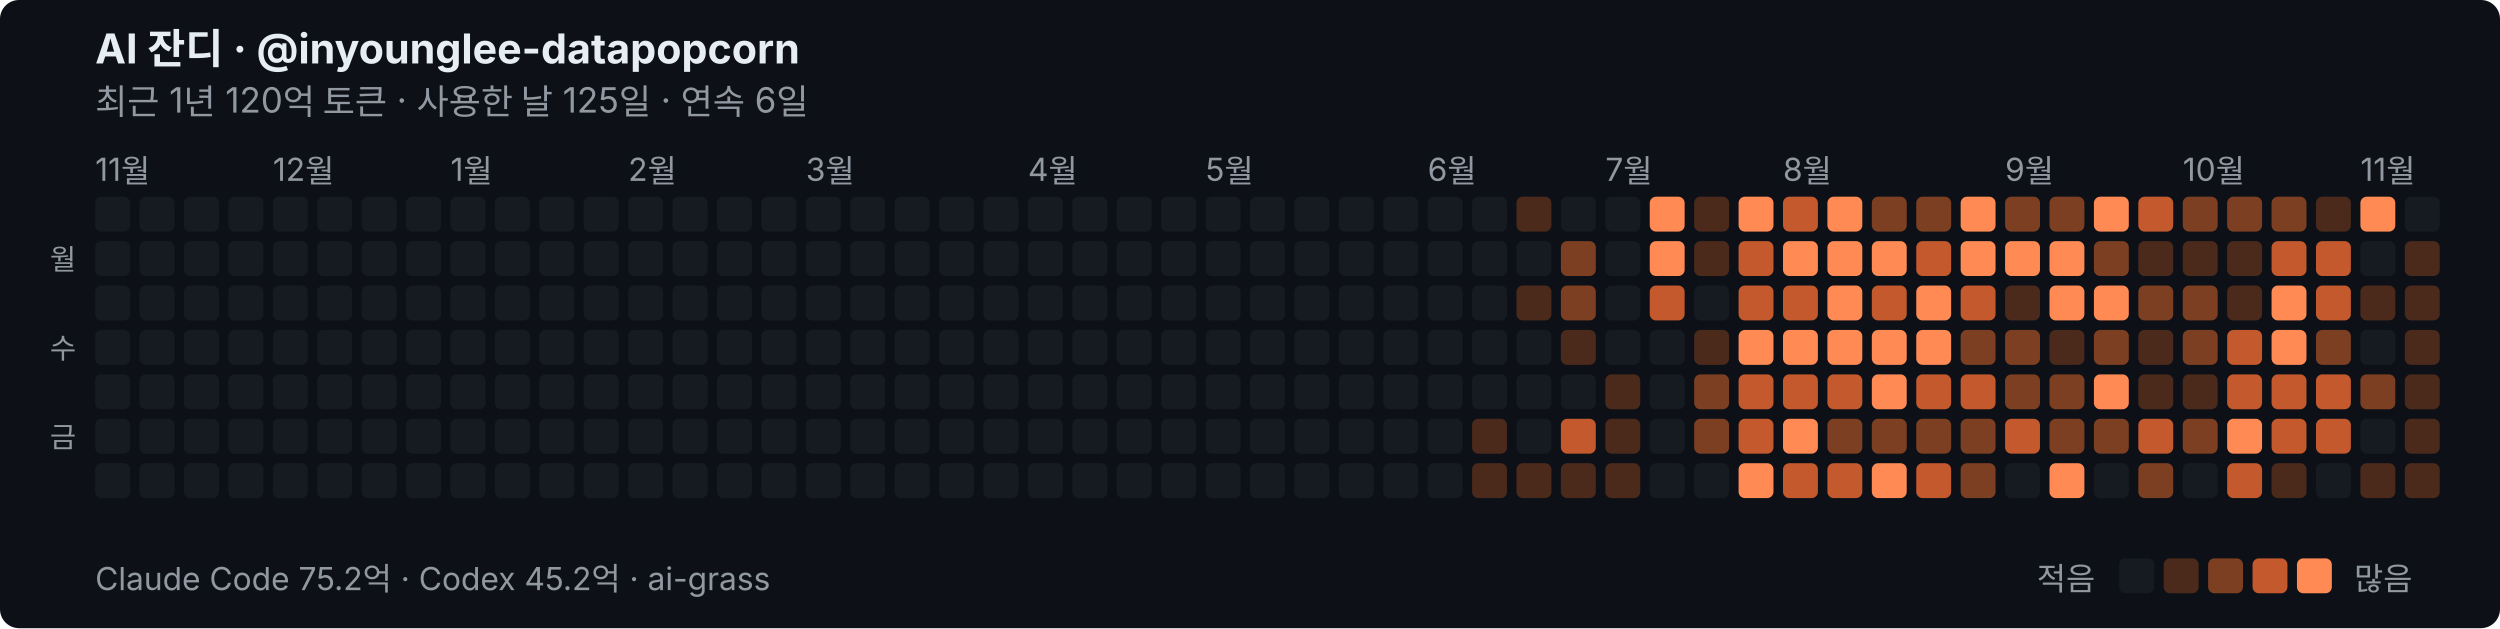
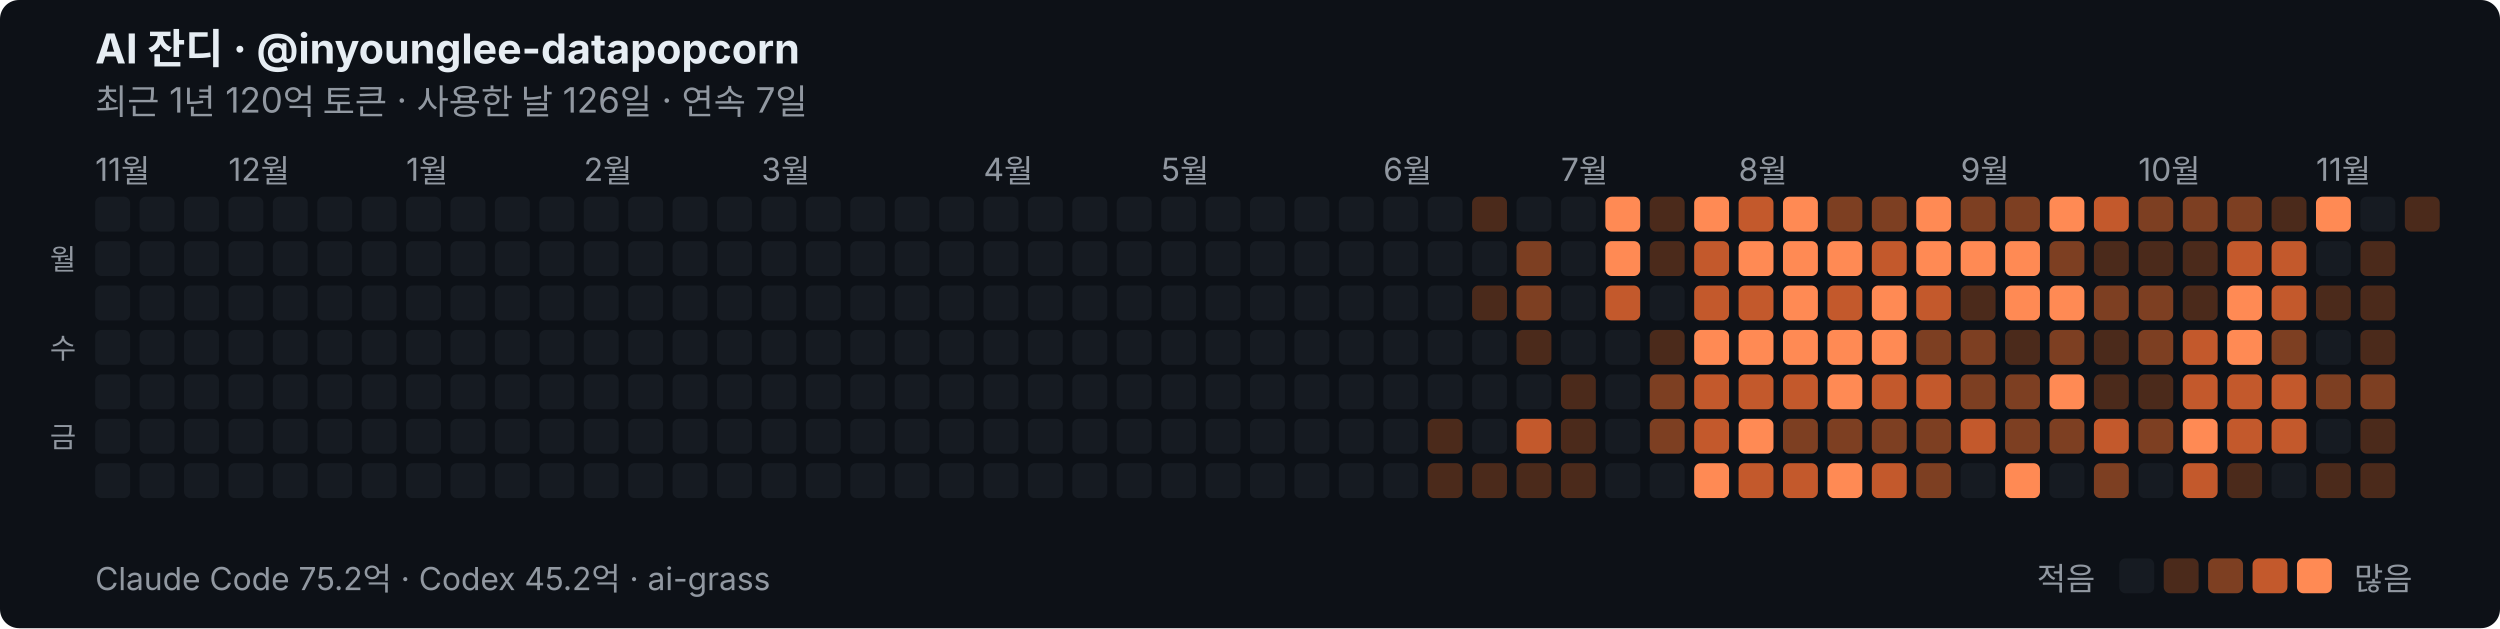
- <svg xmlns="http://www.w3.org/2000/svg" width="788" height="198" viewBox="0 0 788 198" role="img" aria-label="AI 잔디 · @inyounglee-datapopcorn 최근 1년 120억 토큰 · 사용한 날 125일 · 연속 6일">
+ <svg xmlns="http://www.w3.org/2000/svg" width="788" height="198" viewBox="0 0 788 198" role="img" aria-label="AI 잔디 · @inyounglee-datapopcorn 최근 1년 120억 토큰 · 사용한 날 126일 · 연속 7일">
  <rect width="788" height="198" rx="6" fill="#0d1117" />
  <g font-family="-apple-system,BlinkMacSystemFont,'Segoe UI','Apple SD Gothic Neo','Malgun Gothic',sans-serif">
    <text x="30" y="20" font-size="13" font-weight="700" fill="#e6edf3">AI 잔디 · @inyounglee-datapopcorn</text>
-     <text x="30" y="36" font-size="11" fill="#9198a1">최근 1년 120억 토큰 · 사용한 날 125일 · 연속 6일</text>
+     <text x="30" y="36" font-size="11" fill="#9198a1">최근 1년 120억 토큰 · 사용한 날 126일 · 연속 7일</text>
    <text x="30" y="57" font-size="10" fill="#9198a1">11월</text>
-     <text x="86" y="57" font-size="10" fill="#9198a1">12월</text>
-     <text x="142" y="57" font-size="10" fill="#9198a1">1월</text>
-     <text x="198" y="57" font-size="10" fill="#9198a1">2월</text>
-     <text x="254" y="57" font-size="10" fill="#9198a1">3월</text>
-     <text x="324" y="57" font-size="10" fill="#9198a1">4월</text>
-     <text x="380" y="57" font-size="10" fill="#9198a1">5월</text>
-     <text x="450" y="57" font-size="10" fill="#9198a1">6월</text>
-     <text x="506" y="57" font-size="10" fill="#9198a1">7월</text>
-     <text x="562" y="57" font-size="10" fill="#9198a1">8월</text>
-     <text x="632" y="57" font-size="10" fill="#9198a1">9월</text>
-     <text x="688" y="57" font-size="10" fill="#9198a1">10월</text>
-     <text x="744" y="57" font-size="10" fill="#9198a1">11월</text>
+     <text x="72" y="57" font-size="10" fill="#9198a1">12월</text>
+     <text x="128" y="57" font-size="10" fill="#9198a1">1월</text>
+     <text x="184" y="57" font-size="10" fill="#9198a1">2월</text>
+     <text x="240" y="57" font-size="10" fill="#9198a1">3월</text>
+     <text x="310" y="57" font-size="10" fill="#9198a1">4월</text>
+     <text x="366" y="57" font-size="10" fill="#9198a1">5월</text>
+     <text x="436" y="57" font-size="10" fill="#9198a1">6월</text>
+     <text x="492" y="57" font-size="10" fill="#9198a1">7월</text>
+     <text x="548" y="57" font-size="10" fill="#9198a1">8월</text>
+     <text x="618" y="57" font-size="10" fill="#9198a1">9월</text>
+     <text x="674" y="57" font-size="10" fill="#9198a1">10월</text>
+     <text x="730" y="57" font-size="10" fill="#9198a1">11월</text>
    <text x="24" y="85" font-size="9" text-anchor="end" fill="#9198a1">월</text>
    <text x="24" y="113" font-size="9" text-anchor="end" fill="#9198a1">수</text>
    <text x="24" y="141" font-size="9" text-anchor="end" fill="#9198a1">금</text>
    <rect x="30" y="62" width="11" height="11" rx="2" fill="#161b22" />
    <rect x="30" y="76" width="11" height="11" rx="2" fill="#161b22" />
    <rect x="30" y="90" width="11" height="11" rx="2" fill="#161b22" />
    <rect x="30" y="104" width="11" height="11" rx="2" fill="#161b22" />
    <rect x="30" y="118" width="11" height="11" rx="2" fill="#161b22" />
    <rect x="30" y="132" width="11" height="11" rx="2" fill="#161b22" />
    <rect x="30" y="146" width="11" height="11" rx="2" fill="#161b22" />
    <rect x="44" y="62" width="11" height="11" rx="2" fill="#161b22" />
    <rect x="44" y="76" width="11" height="11" rx="2" fill="#161b22" />
    <rect x="44" y="90" width="11" height="11" rx="2" fill="#161b22" />
    <rect x="44" y="104" width="11" height="11" rx="2" fill="#161b22" />
    <rect x="44" y="118" width="11" height="11" rx="2" fill="#161b22" />
    <rect x="44" y="132" width="11" height="11" rx="2" fill="#161b22" />
    <rect x="44" y="146" width="11" height="11" rx="2" fill="#161b22" />
    <rect x="58" y="62" width="11" height="11" rx="2" fill="#161b22" />
    <rect x="58" y="76" width="11" height="11" rx="2" fill="#161b22" />
    <rect x="58" y="90" width="11" height="11" rx="2" fill="#161b22" />
    <rect x="58" y="104" width="11" height="11" rx="2" fill="#161b22" />
    <rect x="58" y="118" width="11" height="11" rx="2" fill="#161b22" />
    <rect x="58" y="132" width="11" height="11" rx="2" fill="#161b22" />
    <rect x="58" y="146" width="11" height="11" rx="2" fill="#161b22" />
    <rect x="72" y="62" width="11" height="11" rx="2" fill="#161b22" />
    <rect x="72" y="76" width="11" height="11" rx="2" fill="#161b22" />
    <rect x="72" y="90" width="11" height="11" rx="2" fill="#161b22" />
    <rect x="72" y="104" width="11" height="11" rx="2" fill="#161b22" />
    <rect x="72" y="118" width="11" height="11" rx="2" fill="#161b22" />
    <rect x="72" y="132" width="11" height="11" rx="2" fill="#161b22" />
    <rect x="72" y="146" width="11" height="11" rx="2" fill="#161b22" />
    <rect x="86" y="62" width="11" height="11" rx="2" fill="#161b22" />
    <rect x="86" y="76" width="11" height="11" rx="2" fill="#161b22" />
    <rect x="86" y="90" width="11" height="11" rx="2" fill="#161b22" />
    <rect x="86" y="104" width="11" height="11" rx="2" fill="#161b22" />
    <rect x="86" y="118" width="11" height="11" rx="2" fill="#161b22" />
    <rect x="86" y="132" width="11" height="11" rx="2" fill="#161b22" />
    <rect x="86" y="146" width="11" height="11" rx="2" fill="#161b22" />
    <rect x="100" y="62" width="11" height="11" rx="2" fill="#161b22" />
    <rect x="100" y="76" width="11" height="11" rx="2" fill="#161b22" />
    <rect x="100" y="90" width="11" height="11" rx="2" fill="#161b22" />
    <rect x="100" y="104" width="11" height="11" rx="2" fill="#161b22" />
    <rect x="100" y="118" width="11" height="11" rx="2" fill="#161b22" />
    <rect x="100" y="132" width="11" height="11" rx="2" fill="#161b22" />
    <rect x="100" y="146" width="11" height="11" rx="2" fill="#161b22" />
    <rect x="114" y="62" width="11" height="11" rx="2" fill="#161b22" />
    <rect x="114" y="76" width="11" height="11" rx="2" fill="#161b22" />
    <rect x="114" y="90" width="11" height="11" rx="2" fill="#161b22" />
    <rect x="114" y="104" width="11" height="11" rx="2" fill="#161b22" />
    <rect x="114" y="118" width="11" height="11" rx="2" fill="#161b22" />
    <rect x="114" y="132" width="11" height="11" rx="2" fill="#161b22" />
    <rect x="114" y="146" width="11" height="11" rx="2" fill="#161b22" />
    <rect x="128" y="62" width="11" height="11" rx="2" fill="#161b22" />
    <rect x="128" y="76" width="11" height="11" rx="2" fill="#161b22" />
    <rect x="128" y="90" width="11" height="11" rx="2" fill="#161b22" />
    <rect x="128" y="104" width="11" height="11" rx="2" fill="#161b22" />
    <rect x="128" y="118" width="11" height="11" rx="2" fill="#161b22" />
    <rect x="128" y="132" width="11" height="11" rx="2" fill="#161b22" />
    <rect x="128" y="146" width="11" height="11" rx="2" fill="#161b22" />
    <rect x="142" y="62" width="11" height="11" rx="2" fill="#161b22" />
    <rect x="142" y="76" width="11" height="11" rx="2" fill="#161b22" />
    <rect x="142" y="90" width="11" height="11" rx="2" fill="#161b22" />
    <rect x="142" y="104" width="11" height="11" rx="2" fill="#161b22" />
    <rect x="142" y="118" width="11" height="11" rx="2" fill="#161b22" />
    <rect x="142" y="132" width="11" height="11" rx="2" fill="#161b22" />
    <rect x="142" y="146" width="11" height="11" rx="2" fill="#161b22" />
    <rect x="156" y="62" width="11" height="11" rx="2" fill="#161b22" />
    <rect x="156" y="76" width="11" height="11" rx="2" fill="#161b22" />
    <rect x="156" y="90" width="11" height="11" rx="2" fill="#161b22" />
    <rect x="156" y="104" width="11" height="11" rx="2" fill="#161b22" />
    <rect x="156" y="118" width="11" height="11" rx="2" fill="#161b22" />
    <rect x="156" y="132" width="11" height="11" rx="2" fill="#161b22" />
    <rect x="156" y="146" width="11" height="11" rx="2" fill="#161b22" />
    <rect x="170" y="62" width="11" height="11" rx="2" fill="#161b22" />
    <rect x="170" y="76" width="11" height="11" rx="2" fill="#161b22" />
    <rect x="170" y="90" width="11" height="11" rx="2" fill="#161b22" />
    <rect x="170" y="104" width="11" height="11" rx="2" fill="#161b22" />
    <rect x="170" y="118" width="11" height="11" rx="2" fill="#161b22" />
    <rect x="170" y="132" width="11" height="11" rx="2" fill="#161b22" />
    <rect x="170" y="146" width="11" height="11" rx="2" fill="#161b22" />
    <rect x="184" y="62" width="11" height="11" rx="2" fill="#161b22" />
    <rect x="184" y="76" width="11" height="11" rx="2" fill="#161b22" />
    <rect x="184" y="90" width="11" height="11" rx="2" fill="#161b22" />
    <rect x="184" y="104" width="11" height="11" rx="2" fill="#161b22" />
    <rect x="184" y="118" width="11" height="11" rx="2" fill="#161b22" />
    <rect x="184" y="132" width="11" height="11" rx="2" fill="#161b22" />
    <rect x="184" y="146" width="11" height="11" rx="2" fill="#161b22" />
    <rect x="198" y="62" width="11" height="11" rx="2" fill="#161b22" />
    <rect x="198" y="76" width="11" height="11" rx="2" fill="#161b22" />
    <rect x="198" y="90" width="11" height="11" rx="2" fill="#161b22" />
    <rect x="198" y="104" width="11" height="11" rx="2" fill="#161b22" />
    <rect x="198" y="118" width="11" height="11" rx="2" fill="#161b22" />
    <rect x="198" y="132" width="11" height="11" rx="2" fill="#161b22" />
    <rect x="198" y="146" width="11" height="11" rx="2" fill="#161b22" />
    <rect x="212" y="62" width="11" height="11" rx="2" fill="#161b22" />
    <rect x="212" y="76" width="11" height="11" rx="2" fill="#161b22" />
    <rect x="212" y="90" width="11" height="11" rx="2" fill="#161b22" />
    <rect x="212" y="104" width="11" height="11" rx="2" fill="#161b22" />
    <rect x="212" y="118" width="11" height="11" rx="2" fill="#161b22" />
    <rect x="212" y="132" width="11" height="11" rx="2" fill="#161b22" />
    <rect x="212" y="146" width="11" height="11" rx="2" fill="#161b22" />
    <rect x="226" y="62" width="11" height="11" rx="2" fill="#161b22" />
    <rect x="226" y="76" width="11" height="11" rx="2" fill="#161b22" />
    <rect x="226" y="90" width="11" height="11" rx="2" fill="#161b22" />
    <rect x="226" y="104" width="11" height="11" rx="2" fill="#161b22" />
    <rect x="226" y="118" width="11" height="11" rx="2" fill="#161b22" />
    <rect x="226" y="132" width="11" height="11" rx="2" fill="#161b22" />
    <rect x="226" y="146" width="11" height="11" rx="2" fill="#161b22" />
    <rect x="240" y="62" width="11" height="11" rx="2" fill="#161b22" />
    <rect x="240" y="76" width="11" height="11" rx="2" fill="#161b22" />
    <rect x="240" y="90" width="11" height="11" rx="2" fill="#161b22" />
    <rect x="240" y="104" width="11" height="11" rx="2" fill="#161b22" />
    <rect x="240" y="118" width="11" height="11" rx="2" fill="#161b22" />
    <rect x="240" y="132" width="11" height="11" rx="2" fill="#161b22" />
    <rect x="240" y="146" width="11" height="11" rx="2" fill="#161b22" />
    <rect x="254" y="62" width="11" height="11" rx="2" fill="#161b22" />
    <rect x="254" y="76" width="11" height="11" rx="2" fill="#161b22" />
    <rect x="254" y="90" width="11" height="11" rx="2" fill="#161b22" />
    <rect x="254" y="104" width="11" height="11" rx="2" fill="#161b22" />
    <rect x="254" y="118" width="11" height="11" rx="2" fill="#161b22" />
    <rect x="254" y="132" width="11" height="11" rx="2" fill="#161b22" />
    <rect x="254" y="146" width="11" height="11" rx="2" fill="#161b22" />
    <rect x="268" y="62" width="11" height="11" rx="2" fill="#161b22" />
    <rect x="268" y="76" width="11" height="11" rx="2" fill="#161b22" />
    <rect x="268" y="90" width="11" height="11" rx="2" fill="#161b22" />
    <rect x="268" y="104" width="11" height="11" rx="2" fill="#161b22" />
    <rect x="268" y="118" width="11" height="11" rx="2" fill="#161b22" />
    <rect x="268" y="132" width="11" height="11" rx="2" fill="#161b22" />
    <rect x="268" y="146" width="11" height="11" rx="2" fill="#161b22" />
    <rect x="282" y="62" width="11" height="11" rx="2" fill="#161b22" />
    <rect x="282" y="76" width="11" height="11" rx="2" fill="#161b22" />
    <rect x="282" y="90" width="11" height="11" rx="2" fill="#161b22" />
    <rect x="282" y="104" width="11" height="11" rx="2" fill="#161b22" />
    <rect x="282" y="118" width="11" height="11" rx="2" fill="#161b22" />
    <rect x="282" y="132" width="11" height="11" rx="2" fill="#161b22" />
    <rect x="282" y="146" width="11" height="11" rx="2" fill="#161b22" />
    <rect x="296" y="62" width="11" height="11" rx="2" fill="#161b22" />
    <rect x="296" y="76" width="11" height="11" rx="2" fill="#161b22" />
    <rect x="296" y="90" width="11" height="11" rx="2" fill="#161b22" />
    <rect x="296" y="104" width="11" height="11" rx="2" fill="#161b22" />
    <rect x="296" y="118" width="11" height="11" rx="2" fill="#161b22" />
    <rect x="296" y="132" width="11" height="11" rx="2" fill="#161b22" />
    <rect x="296" y="146" width="11" height="11" rx="2" fill="#161b22" />
    <rect x="310" y="62" width="11" height="11" rx="2" fill="#161b22" />
    <rect x="310" y="76" width="11" height="11" rx="2" fill="#161b22" />
    <rect x="310" y="90" width="11" height="11" rx="2" fill="#161b22" />
    <rect x="310" y="104" width="11" height="11" rx="2" fill="#161b22" />
    <rect x="310" y="118" width="11" height="11" rx="2" fill="#161b22" />
    <rect x="310" y="132" width="11" height="11" rx="2" fill="#161b22" />
    <rect x="310" y="146" width="11" height="11" rx="2" fill="#161b22" />
    <rect x="324" y="62" width="11" height="11" rx="2" fill="#161b22" />
    <rect x="324" y="76" width="11" height="11" rx="2" fill="#161b22" />
    <rect x="324" y="90" width="11" height="11" rx="2" fill="#161b22" />
    <rect x="324" y="104" width="11" height="11" rx="2" fill="#161b22" />
    <rect x="324" y="118" width="11" height="11" rx="2" fill="#161b22" />
    <rect x="324" y="132" width="11" height="11" rx="2" fill="#161b22" />
    <rect x="324" y="146" width="11" height="11" rx="2" fill="#161b22" />
    <rect x="338" y="62" width="11" height="11" rx="2" fill="#161b22" />
    <rect x="338" y="76" width="11" height="11" rx="2" fill="#161b22" />
    <rect x="338" y="90" width="11" height="11" rx="2" fill="#161b22" />
    <rect x="338" y="104" width="11" height="11" rx="2" fill="#161b22" />
    <rect x="338" y="118" width="11" height="11" rx="2" fill="#161b22" />
    <rect x="338" y="132" width="11" height="11" rx="2" fill="#161b22" />
    <rect x="338" y="146" width="11" height="11" rx="2" fill="#161b22" />
    <rect x="352" y="62" width="11" height="11" rx="2" fill="#161b22" />
    <rect x="352" y="76" width="11" height="11" rx="2" fill="#161b22" />
    <rect x="352" y="90" width="11" height="11" rx="2" fill="#161b22" />
    <rect x="352" y="104" width="11" height="11" rx="2" fill="#161b22" />
    <rect x="352" y="118" width="11" height="11" rx="2" fill="#161b22" />
    <rect x="352" y="132" width="11" height="11" rx="2" fill="#161b22" />
    <rect x="352" y="146" width="11" height="11" rx="2" fill="#161b22" />
    <rect x="366" y="62" width="11" height="11" rx="2" fill="#161b22" />
    <rect x="366" y="76" width="11" height="11" rx="2" fill="#161b22" />
    <rect x="366" y="90" width="11" height="11" rx="2" fill="#161b22" />
    <rect x="366" y="104" width="11" height="11" rx="2" fill="#161b22" />
    <rect x="366" y="118" width="11" height="11" rx="2" fill="#161b22" />
    <rect x="366" y="132" width="11" height="11" rx="2" fill="#161b22" />
    <rect x="366" y="146" width="11" height="11" rx="2" fill="#161b22" />
    <rect x="380" y="62" width="11" height="11" rx="2" fill="#161b22" />
    <rect x="380" y="76" width="11" height="11" rx="2" fill="#161b22" />
    <rect x="380" y="90" width="11" height="11" rx="2" fill="#161b22" />
    <rect x="380" y="104" width="11" height="11" rx="2" fill="#161b22" />
    <rect x="380" y="118" width="11" height="11" rx="2" fill="#161b22" />
    <rect x="380" y="132" width="11" height="11" rx="2" fill="#161b22" />
    <rect x="380" y="146" width="11" height="11" rx="2" fill="#161b22" />
    <rect x="394" y="62" width="11" height="11" rx="2" fill="#161b22" />
    <rect x="394" y="76" width="11" height="11" rx="2" fill="#161b22" />
    <rect x="394" y="90" width="11" height="11" rx="2" fill="#161b22" />
    <rect x="394" y="104" width="11" height="11" rx="2" fill="#161b22" />
    <rect x="394" y="118" width="11" height="11" rx="2" fill="#161b22" />
    <rect x="394" y="132" width="11" height="11" rx="2" fill="#161b22" />
    <rect x="394" y="146" width="11" height="11" rx="2" fill="#161b22" />
    <rect x="408" y="62" width="11" height="11" rx="2" fill="#161b22" />
    <rect x="408" y="76" width="11" height="11" rx="2" fill="#161b22" />
    <rect x="408" y="90" width="11" height="11" rx="2" fill="#161b22" />
    <rect x="408" y="104" width="11" height="11" rx="2" fill="#161b22" />
    <rect x="408" y="118" width="11" height="11" rx="2" fill="#161b22" />
    <rect x="408" y="132" width="11" height="11" rx="2" fill="#161b22" />
    <rect x="408" y="146" width="11" height="11" rx="2" fill="#161b22" />
    <rect x="422" y="62" width="11" height="11" rx="2" fill="#161b22" />
    <rect x="422" y="76" width="11" height="11" rx="2" fill="#161b22" />
    <rect x="422" y="90" width="11" height="11" rx="2" fill="#161b22" />
    <rect x="422" y="104" width="11" height="11" rx="2" fill="#161b22" />
    <rect x="422" y="118" width="11" height="11" rx="2" fill="#161b22" />
    <rect x="422" y="132" width="11" height="11" rx="2" fill="#161b22" />
    <rect x="422" y="146" width="11" height="11" rx="2" fill="#161b22" />
    <rect x="436" y="62" width="11" height="11" rx="2" fill="#161b22" />
    <rect x="436" y="76" width="11" height="11" rx="2" fill="#161b22" />
    <rect x="436" y="90" width="11" height="11" rx="2" fill="#161b22" />
    <rect x="436" y="104" width="11" height="11" rx="2" fill="#161b22" />
    <rect x="436" y="118" width="11" height="11" rx="2" fill="#161b22" />
    <rect x="436" y="132" width="11" height="11" rx="2" fill="#161b22" />
    <rect x="436" y="146" width="11" height="11" rx="2" fill="#161b22" />
    <rect x="450" y="62" width="11" height="11" rx="2" fill="#161b22" />
    <rect x="450" y="76" width="11" height="11" rx="2" fill="#161b22" />
    <rect x="450" y="90" width="11" height="11" rx="2" fill="#161b22" />
    <rect x="450" y="104" width="11" height="11" rx="2" fill="#161b22" />
    <rect x="450" y="118" width="11" height="11" rx="2" fill="#161b22" />
-     <rect x="450" y="132" width="11" height="11" rx="2" fill="#161b22" />
-     <rect x="450" y="146" width="11" height="11" rx="2" fill="#161b22" />
-     <rect x="464" y="62" width="11" height="11" rx="2" fill="#161b22" />
+     <rect x="450" y="132" width="11" height="11" rx="2" fill="#4b2a1b" />
+     <rect x="450" y="146" width="11" height="11" rx="2" fill="#4b2a1b" />
+     <rect x="464" y="62" width="11" height="11" rx="2" fill="#4b2a1b" />
    <rect x="464" y="76" width="11" height="11" rx="2" fill="#161b22" />
-     <rect x="464" y="90" width="11" height="11" rx="2" fill="#161b22" />
+     <rect x="464" y="90" width="11" height="11" rx="2" fill="#4b2a1b" />
    <rect x="464" y="104" width="11" height="11" rx="2" fill="#161b22" />
    <rect x="464" y="118" width="11" height="11" rx="2" fill="#161b22" />
-     <rect x="464" y="132" width="11" height="11" rx="2" fill="#4b2a1b" />
+     <rect x="464" y="132" width="11" height="11" rx="2" fill="#161b22" />
    <rect x="464" y="146" width="11" height="11" rx="2" fill="#4b2a1b" />
-     <rect x="478" y="62" width="11" height="11" rx="2" fill="#4b2a1b" />
-     <rect x="478" y="76" width="11" height="11" rx="2" fill="#161b22" />
-     <rect x="478" y="90" width="11" height="11" rx="2" fill="#4b2a1b" />
-     <rect x="478" y="104" width="11" height="11" rx="2" fill="#161b22" />
+     <rect x="478" y="62" width="11" height="11" rx="2" fill="#161b22" />
+     <rect x="478" y="76" width="11" height="11" rx="2" fill="#7d3f22" />
+     <rect x="478" y="90" width="11" height="11" rx="2" fill="#7d3f22" />
+     <rect x="478" y="104" width="11" height="11" rx="2" fill="#4b2a1b" />
    <rect x="478" y="118" width="11" height="11" rx="2" fill="#161b22" />
-     <rect x="478" y="132" width="11" height="11" rx="2" fill="#161b22" />
+     <rect x="478" y="132" width="11" height="11" rx="2" fill="#c3592c" />
    <rect x="478" y="146" width="11" height="11" rx="2" fill="#4b2a1b" />
    <rect x="492" y="62" width="11" height="11" rx="2" fill="#161b22" />
-     <rect x="492" y="76" width="11" height="11" rx="2" fill="#7d3f22" />
-     <rect x="492" y="90" width="11" height="11" rx="2" fill="#7d3f22" />
-     <rect x="492" y="104" width="11" height="11" rx="2" fill="#4b2a1b" />
-     <rect x="492" y="118" width="11" height="11" rx="2" fill="#161b22" />
-     <rect x="492" y="132" width="11" height="11" rx="2" fill="#c3592c" />
+     <rect x="492" y="76" width="11" height="11" rx="2" fill="#161b22" />
+     <rect x="492" y="90" width="11" height="11" rx="2" fill="#161b22" />
+     <rect x="492" y="104" width="11" height="11" rx="2" fill="#161b22" />
+     <rect x="492" y="118" width="11" height="11" rx="2" fill="#4b2a1b" />
+     <rect x="492" y="132" width="11" height="11" rx="2" fill="#4b2a1b" />
    <rect x="492" y="146" width="11" height="11" rx="2" fill="#4b2a1b" />
-     <rect x="506" y="62" width="11" height="11" rx="2" fill="#161b22" />
-     <rect x="506" y="76" width="11" height="11" rx="2" fill="#161b22" />
-     <rect x="506" y="90" width="11" height="11" rx="2" fill="#161b22" />
+     <rect x="506" y="62" width="11" height="11" rx="2" fill="#ff8a54" />
+     <rect x="506" y="76" width="11" height="11" rx="2" fill="#ff8a54" />
+     <rect x="506" y="90" width="11" height="11" rx="2" fill="#c3592c" />
    <rect x="506" y="104" width="11" height="11" rx="2" fill="#161b22" />
-     <rect x="506" y="118" width="11" height="11" rx="2" fill="#4b2a1b" />
-     <rect x="506" y="132" width="11" height="11" rx="2" fill="#4b2a1b" />
-     <rect x="506" y="146" width="11" height="11" rx="2" fill="#4b2a1b" />
-     <rect x="520" y="62" width="11" height="11" rx="2" fill="#ff8a54" />
-     <rect x="520" y="76" width="11" height="11" rx="2" fill="#ff8a54" />
-     <rect x="520" y="90" width="11" height="11" rx="2" fill="#c3592c" />
-     <rect x="520" y="104" width="11" height="11" rx="2" fill="#161b22" />
-     <rect x="520" y="118" width="11" height="11" rx="2" fill="#161b22" />
-     <rect x="520" y="132" width="11" height="11" rx="2" fill="#161b22" />
+     <rect x="506" y="118" width="11" height="11" rx="2" fill="#161b22" />
+     <rect x="506" y="132" width="11" height="11" rx="2" fill="#161b22" />
+     <rect x="506" y="146" width="11" height="11" rx="2" fill="#161b22" />
+     <rect x="520" y="62" width="11" height="11" rx="2" fill="#4b2a1b" />
+     <rect x="520" y="76" width="11" height="11" rx="2" fill="#4b2a1b" />
+     <rect x="520" y="90" width="11" height="11" rx="2" fill="#161b22" />
+     <rect x="520" y="104" width="11" height="11" rx="2" fill="#4b2a1b" />
+     <rect x="520" y="118" width="11" height="11" rx="2" fill="#7d3f22" />
+     <rect x="520" y="132" width="11" height="11" rx="2" fill="#7d3f22" />
    <rect x="520" y="146" width="11" height="11" rx="2" fill="#161b22" />
-     <rect x="534" y="62" width="11" height="11" rx="2" fill="#4b2a1b" />
-     <rect x="534" y="76" width="11" height="11" rx="2" fill="#4b2a1b" />
-     <rect x="534" y="90" width="11" height="11" rx="2" fill="#161b22" />
-     <rect x="534" y="104" width="11" height="11" rx="2" fill="#4b2a1b" />
-     <rect x="534" y="118" width="11" height="11" rx="2" fill="#7d3f22" />
-     <rect x="534" y="132" width="11" height="11" rx="2" fill="#7d3f22" />
-     <rect x="534" y="146" width="11" height="11" rx="2" fill="#161b22" />
-     <rect x="548" y="62" width="11" height="11" rx="2" fill="#ff8a54" />
-     <rect x="548" y="76" width="11" height="11" rx="2" fill="#c3592c" />
+     <rect x="534" y="62" width="11" height="11" rx="2" fill="#ff8a54" />
+     <rect x="534" y="76" width="11" height="11" rx="2" fill="#c3592c" />
+     <rect x="534" y="90" width="11" height="11" rx="2" fill="#c3592c" />
+     <rect x="534" y="104" width="11" height="11" rx="2" fill="#ff8a54" />
+     <rect x="534" y="118" width="11" height="11" rx="2" fill="#c3592c" />
+     <rect x="534" y="132" width="11" height="11" rx="2" fill="#c3592c" />
+     <rect x="534" y="146" width="11" height="11" rx="2" fill="#ff8a54" />
+     <rect x="548" y="62" width="11" height="11" rx="2" fill="#c3592c" />
+     <rect x="548" y="76" width="11" height="11" rx="2" fill="#ff8a54" />
    <rect x="548" y="90" width="11" height="11" rx="2" fill="#c3592c" />
    <rect x="548" y="104" width="11" height="11" rx="2" fill="#ff8a54" />
    <rect x="548" y="118" width="11" height="11" rx="2" fill="#c3592c" />
-     <rect x="548" y="132" width="11" height="11" rx="2" fill="#c3592c" />
-     <rect x="548" y="146" width="11" height="11" rx="2" fill="#ff8a54" />
-     <rect x="562" y="62" width="11" height="11" rx="2" fill="#c3592c" />
+     <rect x="548" y="132" width="11" height="11" rx="2" fill="#ff8a54" />
+     <rect x="548" y="146" width="11" height="11" rx="2" fill="#c3592c" />
+     <rect x="562" y="62" width="11" height="11" rx="2" fill="#ff8a54" />
    <rect x="562" y="76" width="11" height="11" rx="2" fill="#ff8a54" />
-     <rect x="562" y="90" width="11" height="11" rx="2" fill="#c3592c" />
+     <rect x="562" y="90" width="11" height="11" rx="2" fill="#ff8a54" />
    <rect x="562" y="104" width="11" height="11" rx="2" fill="#ff8a54" />
    <rect x="562" y="118" width="11" height="11" rx="2" fill="#c3592c" />
-     <rect x="562" y="132" width="11" height="11" rx="2" fill="#ff8a54" />
+     <rect x="562" y="132" width="11" height="11" rx="2" fill="#7d3f22" />
    <rect x="562" y="146" width="11" height="11" rx="2" fill="#c3592c" />
-     <rect x="576" y="62" width="11" height="11" rx="2" fill="#ff8a54" />
+     <rect x="576" y="62" width="11" height="11" rx="2" fill="#7d3f22" />
    <rect x="576" y="76" width="11" height="11" rx="2" fill="#ff8a54" />
-     <rect x="576" y="90" width="11" height="11" rx="2" fill="#ff8a54" />
+     <rect x="576" y="90" width="11" height="11" rx="2" fill="#c3592c" />
    <rect x="576" y="104" width="11" height="11" rx="2" fill="#ff8a54" />
-     <rect x="576" y="118" width="11" height="11" rx="2" fill="#c3592c" />
+     <rect x="576" y="118" width="11" height="11" rx="2" fill="#ff8a54" />
    <rect x="576" y="132" width="11" height="11" rx="2" fill="#7d3f22" />
-     <rect x="576" y="146" width="11" height="11" rx="2" fill="#c3592c" />
+     <rect x="576" y="146" width="11" height="11" rx="2" fill="#ff8a54" />
    <rect x="590" y="62" width="11" height="11" rx="2" fill="#7d3f22" />
-     <rect x="590" y="76" width="11" height="11" rx="2" fill="#ff8a54" />
-     <rect x="590" y="90" width="11" height="11" rx="2" fill="#c3592c" />
+     <rect x="590" y="76" width="11" height="11" rx="2" fill="#c3592c" />
+     <rect x="590" y="90" width="11" height="11" rx="2" fill="#ff8a54" />
    <rect x="590" y="104" width="11" height="11" rx="2" fill="#ff8a54" />
-     <rect x="590" y="118" width="11" height="11" rx="2" fill="#ff8a54" />
+     <rect x="590" y="118" width="11" height="11" rx="2" fill="#c3592c" />
    <rect x="590" y="132" width="11" height="11" rx="2" fill="#7d3f22" />
-     <rect x="590" y="146" width="11" height="11" rx="2" fill="#ff8a54" />
-     <rect x="604" y="62" width="11" height="11" rx="2" fill="#7d3f22" />
-     <rect x="604" y="76" width="11" height="11" rx="2" fill="#c3592c" />
-     <rect x="604" y="90" width="11" height="11" rx="2" fill="#ff8a54" />
-     <rect x="604" y="104" width="11" height="11" rx="2" fill="#ff8a54" />
+     <rect x="590" y="146" width="11" height="11" rx="2" fill="#c3592c" />
+     <rect x="604" y="62" width="11" height="11" rx="2" fill="#ff8a54" />
+     <rect x="604" y="76" width="11" height="11" rx="2" fill="#ff8a54" />
+     <rect x="604" y="90" width="11" height="11" rx="2" fill="#c3592c" />
+     <rect x="604" y="104" width="11" height="11" rx="2" fill="#7d3f22" />
    <rect x="604" y="118" width="11" height="11" rx="2" fill="#c3592c" />
    <rect x="604" y="132" width="11" height="11" rx="2" fill="#7d3f22" />
-     <rect x="604" y="146" width="11" height="11" rx="2" fill="#c3592c" />
-     <rect x="618" y="62" width="11" height="11" rx="2" fill="#ff8a54" />
+     <rect x="604" y="146" width="11" height="11" rx="2" fill="#7d3f22" />
+     <rect x="618" y="62" width="11" height="11" rx="2" fill="#7d3f22" />
    <rect x="618" y="76" width="11" height="11" rx="2" fill="#ff8a54" />
-     <rect x="618" y="90" width="11" height="11" rx="2" fill="#c3592c" />
+     <rect x="618" y="90" width="11" height="11" rx="2" fill="#4b2a1b" />
    <rect x="618" y="104" width="11" height="11" rx="2" fill="#7d3f22" />
-     <rect x="618" y="118" width="11" height="11" rx="2" fill="#c3592c" />
-     <rect x="618" y="132" width="11" height="11" rx="2" fill="#7d3f22" />
-     <rect x="618" y="146" width="11" height="11" rx="2" fill="#7d3f22" />
+     <rect x="618" y="118" width="11" height="11" rx="2" fill="#7d3f22" />
+     <rect x="618" y="132" width="11" height="11" rx="2" fill="#c3592c" />
+     <rect x="618" y="146" width="11" height="11" rx="2" fill="#161b22" />
    <rect x="632" y="62" width="11" height="11" rx="2" fill="#7d3f22" />
    <rect x="632" y="76" width="11" height="11" rx="2" fill="#ff8a54" />
-     <rect x="632" y="90" width="11" height="11" rx="2" fill="#4b2a1b" />
-     <rect x="632" y="104" width="11" height="11" rx="2" fill="#7d3f22" />
+     <rect x="632" y="90" width="11" height="11" rx="2" fill="#ff8a54" />
+     <rect x="632" y="104" width="11" height="11" rx="2" fill="#4b2a1b" />
    <rect x="632" y="118" width="11" height="11" rx="2" fill="#7d3f22" />
-     <rect x="632" y="132" width="11" height="11" rx="2" fill="#c3592c" />
-     <rect x="632" y="146" width="11" height="11" rx="2" fill="#161b22" />
-     <rect x="646" y="62" width="11" height="11" rx="2" fill="#7d3f22" />
-     <rect x="646" y="76" width="11" height="11" rx="2" fill="#ff8a54" />
+     <rect x="632" y="132" width="11" height="11" rx="2" fill="#7d3f22" />
+     <rect x="632" y="146" width="11" height="11" rx="2" fill="#ff8a54" />
+     <rect x="646" y="62" width="11" height="11" rx="2" fill="#ff8a54" />
+     <rect x="646" y="76" width="11" height="11" rx="2" fill="#7d3f22" />
    <rect x="646" y="90" width="11" height="11" rx="2" fill="#ff8a54" />
-     <rect x="646" y="104" width="11" height="11" rx="2" fill="#4b2a1b" />
-     <rect x="646" y="118" width="11" height="11" rx="2" fill="#7d3f22" />
+     <rect x="646" y="104" width="11" height="11" rx="2" fill="#7d3f22" />
+     <rect x="646" y="118" width="11" height="11" rx="2" fill="#ff8a54" />
    <rect x="646" y="132" width="11" height="11" rx="2" fill="#7d3f22" />
-     <rect x="646" y="146" width="11" height="11" rx="2" fill="#ff8a54" />
-     <rect x="660" y="62" width="11" height="11" rx="2" fill="#ff8a54" />
-     <rect x="660" y="76" width="11" height="11" rx="2" fill="#7d3f22" />
-     <rect x="660" y="90" width="11" height="11" rx="2" fill="#ff8a54" />
-     <rect x="660" y="104" width="11" height="11" rx="2" fill="#7d3f22" />
-     <rect x="660" y="118" width="11" height="11" rx="2" fill="#ff8a54" />
-     <rect x="660" y="132" width="11" height="11" rx="2" fill="#7d3f22" />
-     <rect x="660" y="146" width="11" height="11" rx="2" fill="#161b22" />
-     <rect x="674" y="62" width="11" height="11" rx="2" fill="#c3592c" />
+     <rect x="646" y="146" width="11" height="11" rx="2" fill="#161b22" />
+     <rect x="660" y="62" width="11" height="11" rx="2" fill="#c3592c" />
+     <rect x="660" y="76" width="11" height="11" rx="2" fill="#4b2a1b" />
+     <rect x="660" y="90" width="11" height="11" rx="2" fill="#7d3f22" />
+     <rect x="660" y="104" width="11" height="11" rx="2" fill="#4b2a1b" />
+     <rect x="660" y="118" width="11" height="11" rx="2" fill="#4b2a1b" />
+     <rect x="660" y="132" width="11" height="11" rx="2" fill="#c3592c" />
+     <rect x="660" y="146" width="11" height="11" rx="2" fill="#7d3f22" />
+     <rect x="674" y="62" width="11" height="11" rx="2" fill="#7d3f22" />
    <rect x="674" y="76" width="11" height="11" rx="2" fill="#4b2a1b" />
    <rect x="674" y="90" width="11" height="11" rx="2" fill="#7d3f22" />
-     <rect x="674" y="104" width="11" height="11" rx="2" fill="#4b2a1b" />
+     <rect x="674" y="104" width="11" height="11" rx="2" fill="#7d3f22" />
    <rect x="674" y="118" width="11" height="11" rx="2" fill="#4b2a1b" />
-     <rect x="674" y="132" width="11" height="11" rx="2" fill="#c3592c" />
-     <rect x="674" y="146" width="11" height="11" rx="2" fill="#7d3f22" />
+     <rect x="674" y="132" width="11" height="11" rx="2" fill="#7d3f22" />
+     <rect x="674" y="146" width="11" height="11" rx="2" fill="#161b22" />
    <rect x="688" y="62" width="11" height="11" rx="2" fill="#7d3f22" />
    <rect x="688" y="76" width="11" height="11" rx="2" fill="#4b2a1b" />
-     <rect x="688" y="90" width="11" height="11" rx="2" fill="#7d3f22" />
-     <rect x="688" y="104" width="11" height="11" rx="2" fill="#7d3f22" />
-     <rect x="688" y="118" width="11" height="11" rx="2" fill="#4b2a1b" />
-     <rect x="688" y="132" width="11" height="11" rx="2" fill="#7d3f22" />
-     <rect x="688" y="146" width="11" height="11" rx="2" fill="#161b22" />
+     <rect x="688" y="90" width="11" height="11" rx="2" fill="#4b2a1b" />
+     <rect x="688" y="104" width="11" height="11" rx="2" fill="#c3592c" />
+     <rect x="688" y="118" width="11" height="11" rx="2" fill="#c3592c" />
+     <rect x="688" y="132" width="11" height="11" rx="2" fill="#ff8a54" />
+     <rect x="688" y="146" width="11" height="11" rx="2" fill="#c3592c" />
    <rect x="702" y="62" width="11" height="11" rx="2" fill="#7d3f22" />
-     <rect x="702" y="76" width="11" height="11" rx="2" fill="#4b2a1b" />
-     <rect x="702" y="90" width="11" height="11" rx="2" fill="#4b2a1b" />
-     <rect x="702" y="104" width="11" height="11" rx="2" fill="#c3592c" />
+     <rect x="702" y="76" width="11" height="11" rx="2" fill="#c3592c" />
+     <rect x="702" y="90" width="11" height="11" rx="2" fill="#ff8a54" />
+     <rect x="702" y="104" width="11" height="11" rx="2" fill="#ff8a54" />
    <rect x="702" y="118" width="11" height="11" rx="2" fill="#c3592c" />
-     <rect x="702" y="132" width="11" height="11" rx="2" fill="#ff8a54" />
-     <rect x="702" y="146" width="11" height="11" rx="2" fill="#c3592c" />
-     <rect x="716" y="62" width="11" height="11" rx="2" fill="#7d3f22" />
+     <rect x="702" y="132" width="11" height="11" rx="2" fill="#c3592c" />
+     <rect x="702" y="146" width="11" height="11" rx="2" fill="#4b2a1b" />
+     <rect x="716" y="62" width="11" height="11" rx="2" fill="#4b2a1b" />
    <rect x="716" y="76" width="11" height="11" rx="2" fill="#c3592c" />
-     <rect x="716" y="90" width="11" height="11" rx="2" fill="#ff8a54" />
-     <rect x="716" y="104" width="11" height="11" rx="2" fill="#ff8a54" />
+     <rect x="716" y="90" width="11" height="11" rx="2" fill="#c3592c" />
+     <rect x="716" y="104" width="11" height="11" rx="2" fill="#7d3f22" />
    <rect x="716" y="118" width="11" height="11" rx="2" fill="#c3592c" />
    <rect x="716" y="132" width="11" height="11" rx="2" fill="#c3592c" />
-     <rect x="716" y="146" width="11" height="11" rx="2" fill="#4b2a1b" />
-     <rect x="730" y="62" width="11" height="11" rx="2" fill="#4b2a1b" />
-     <rect x="730" y="76" width="11" height="11" rx="2" fill="#c3592c" />
-     <rect x="730" y="90" width="11" height="11" rx="2" fill="#c3592c" />
-     <rect x="730" y="104" width="11" height="11" rx="2" fill="#7d3f22" />
-     <rect x="730" y="118" width="11" height="11" rx="2" fill="#c3592c" />
-     <rect x="730" y="132" width="11" height="11" rx="2" fill="#c3592c" />
-     <rect x="730" y="146" width="11" height="11" rx="2" fill="#161b22" />
-     <rect x="744" y="62" width="11" height="11" rx="2" fill="#ff8a54" />
-     <rect x="744" y="76" width="11" height="11" rx="2" fill="#161b22" />
+     <rect x="716" y="146" width="11" height="11" rx="2" fill="#161b22" />
+     <rect x="730" y="62" width="11" height="11" rx="2" fill="#ff8a54" />
+     <rect x="730" y="76" width="11" height="11" rx="2" fill="#161b22" />
+     <rect x="730" y="90" width="11" height="11" rx="2" fill="#4b2a1b" />
+     <rect x="730" y="104" width="11" height="11" rx="2" fill="#161b22" />
+     <rect x="730" y="118" width="11" height="11" rx="2" fill="#7d3f22" />
+     <rect x="730" y="132" width="11" height="11" rx="2" fill="#161b22" />
+     <rect x="730" y="146" width="11" height="11" rx="2" fill="#4b2a1b" />
+     <rect x="744" y="62" width="11" height="11" rx="2" fill="#161b22" />
+     <rect x="744" y="76" width="11" height="11" rx="2" fill="#4b2a1b" />
    <rect x="744" y="90" width="11" height="11" rx="2" fill="#4b2a1b" />
-     <rect x="744" y="104" width="11" height="11" rx="2" fill="#161b22" />
+     <rect x="744" y="104" width="11" height="11" rx="2" fill="#4b2a1b" />
    <rect x="744" y="118" width="11" height="11" rx="2" fill="#7d3f22" />
-     <rect x="744" y="132" width="11" height="11" rx="2" fill="#161b22" />
+     <rect x="744" y="132" width="11" height="11" rx="2" fill="#4b2a1b" />
    <rect x="744" y="146" width="11" height="11" rx="2" fill="#4b2a1b" />
-     <rect x="758" y="62" width="11" height="11" rx="2" fill="#161b22" />
-     <rect x="758" y="76" width="11" height="11" rx="2" fill="#4b2a1b" />
-     <rect x="758" y="90" width="11" height="11" rx="2" fill="#4b2a1b" />
-     <rect x="758" y="104" width="11" height="11" rx="2" fill="#4b2a1b" />
-     <rect x="758" y="118" width="11" height="11" rx="2" fill="#4b2a1b" />
-     <rect x="758" y="132" width="11" height="11" rx="2" fill="#4b2a1b" />
-     <rect x="758" y="146" width="11" height="11" rx="2" fill="#4b2a1b" />
+     <rect x="758" y="62" width="11" height="11" rx="2" fill="#4b2a1b" />
    <text x="30" y="186" font-size="10" fill="#9198a1">Claude Code 75.2억 · Codex 45.2억 · ai-grass</text>
    <text x="642" y="186" font-size="10" fill="#9198a1">적음</text>
    <rect x="668" y="176" width="11" height="11" rx="2" fill="#161b22" />
    <rect x="682" y="176" width="11" height="11" rx="2" fill="#4b2a1b" />
    <rect x="696" y="176" width="11" height="11" rx="2" fill="#7d3f22" />
    <rect x="710" y="176" width="11" height="11" rx="2" fill="#c3592c" />
    <rect x="724" y="176" width="11" height="11" rx="2" fill="#ff8a54" />
    <text x="742" y="186" font-size="10" fill="#9198a1">많음</text>
  </g>
</svg>
